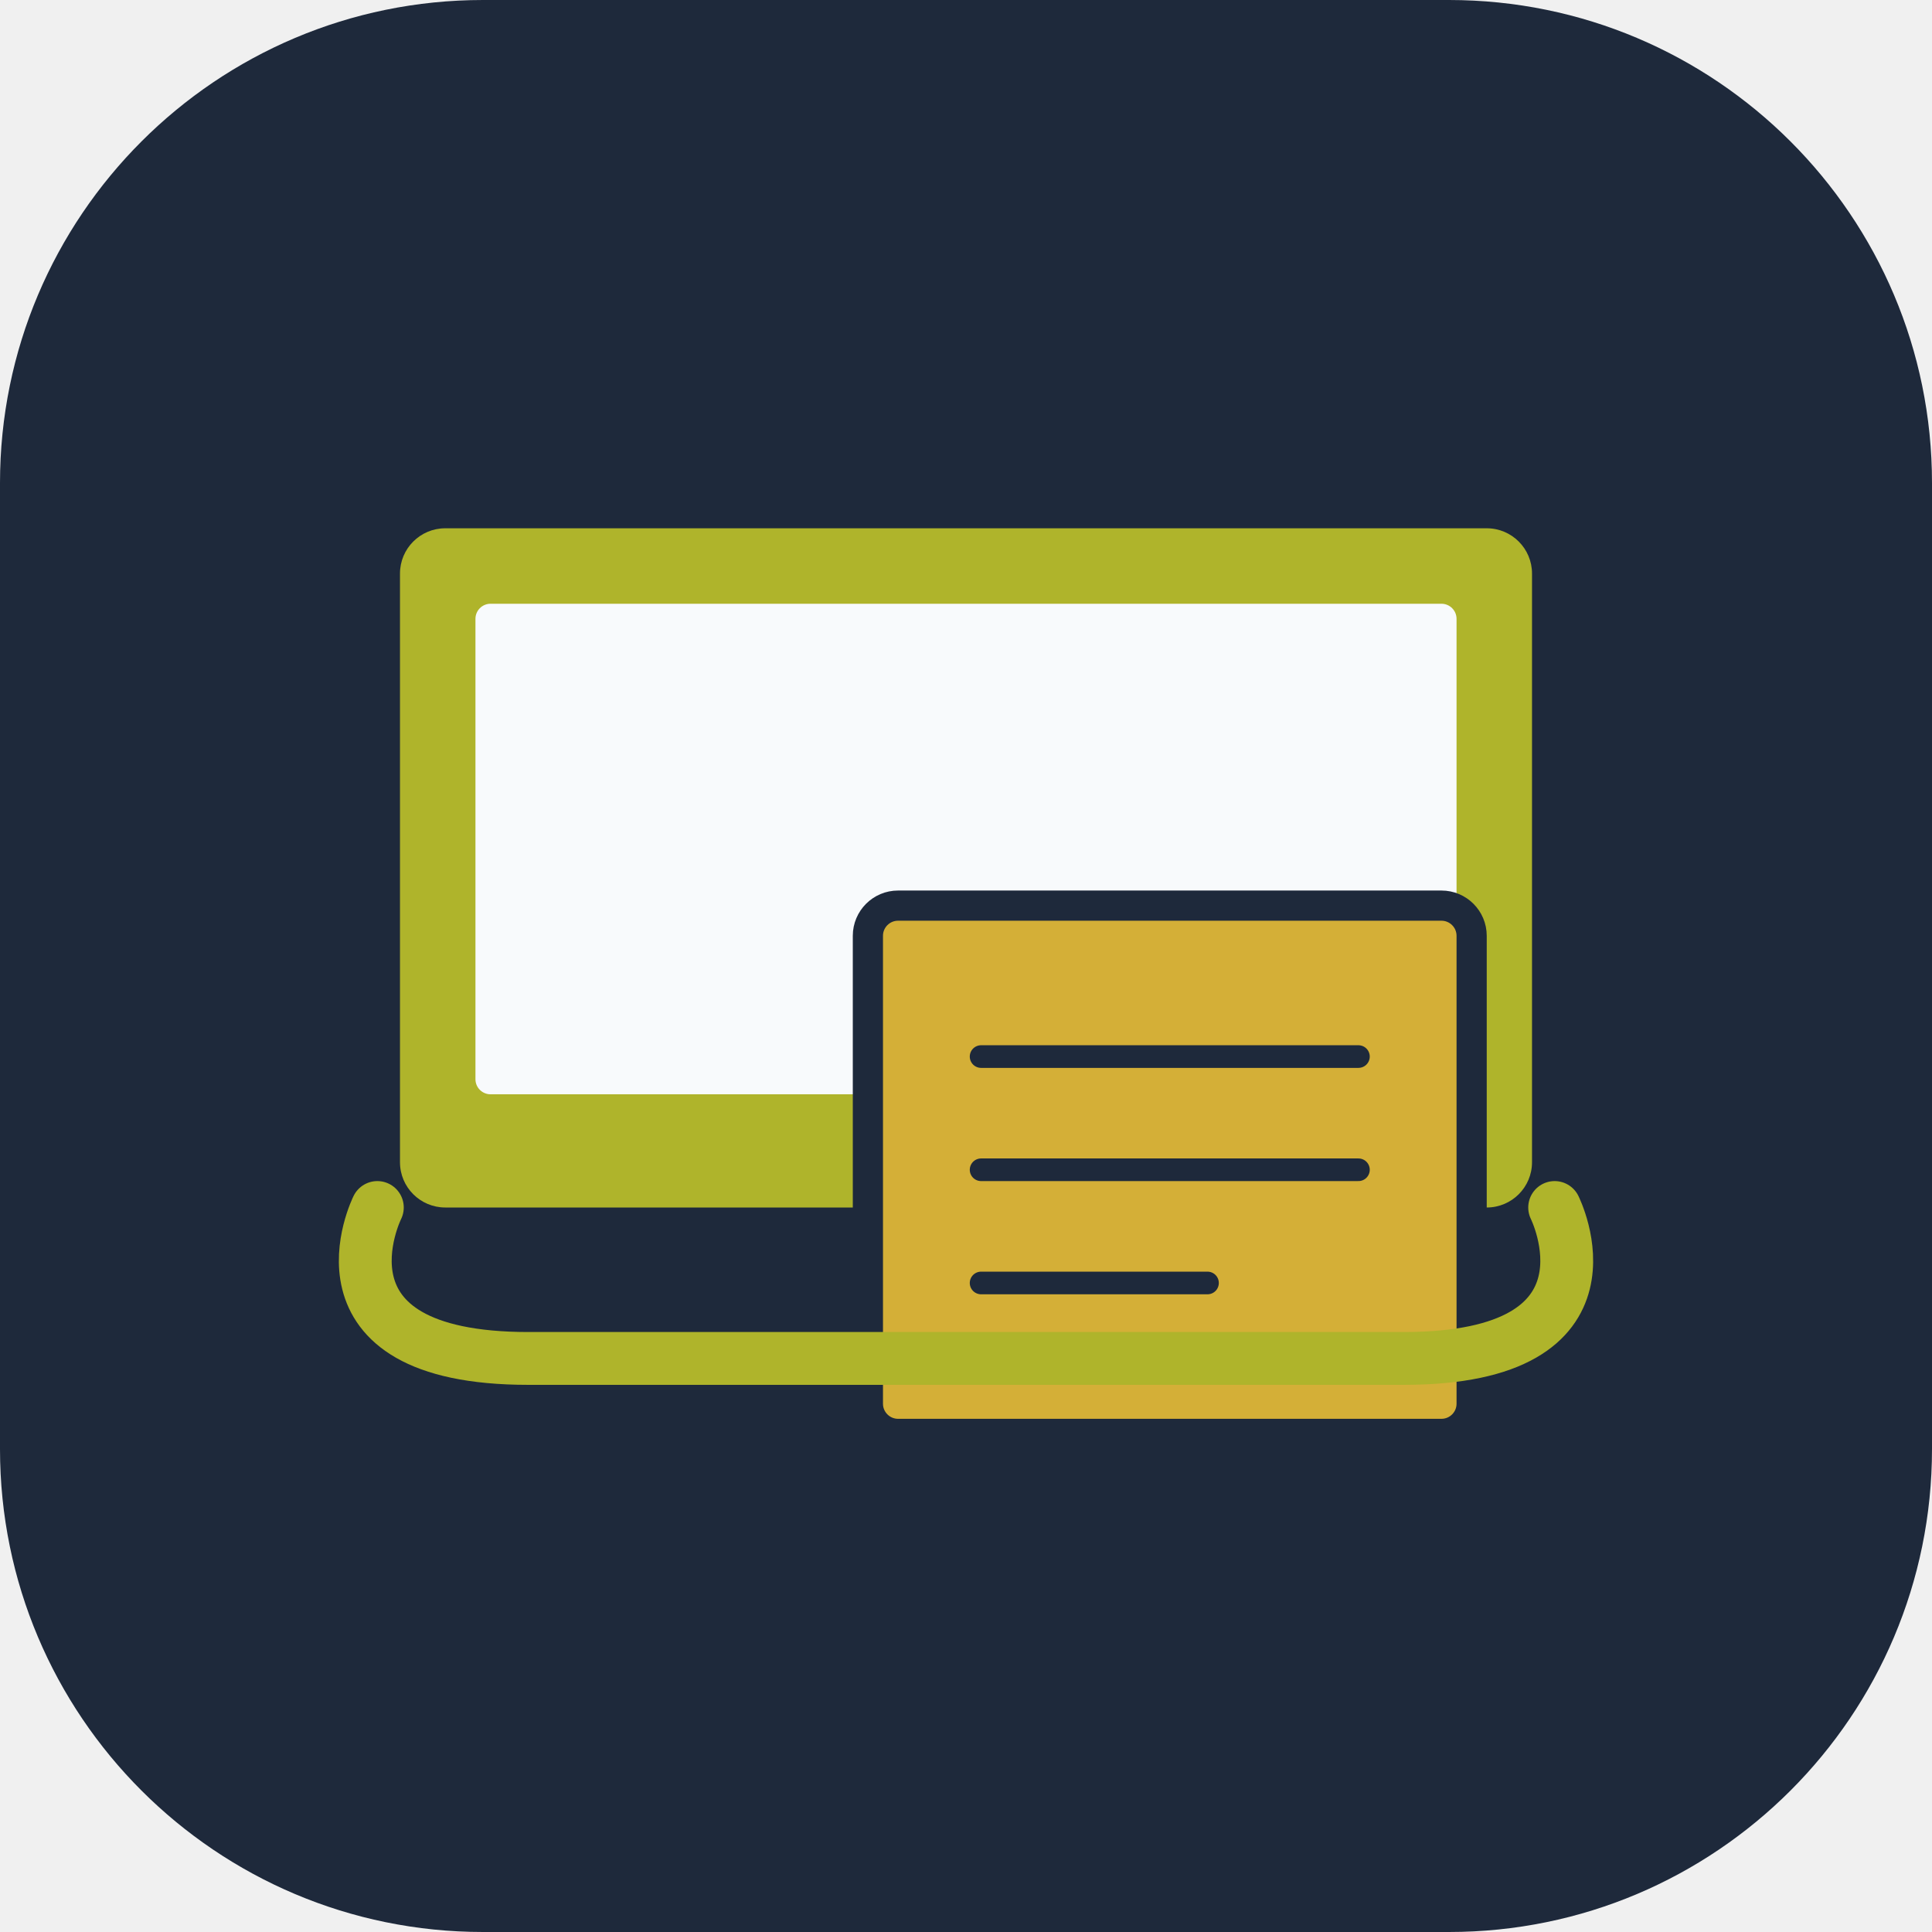
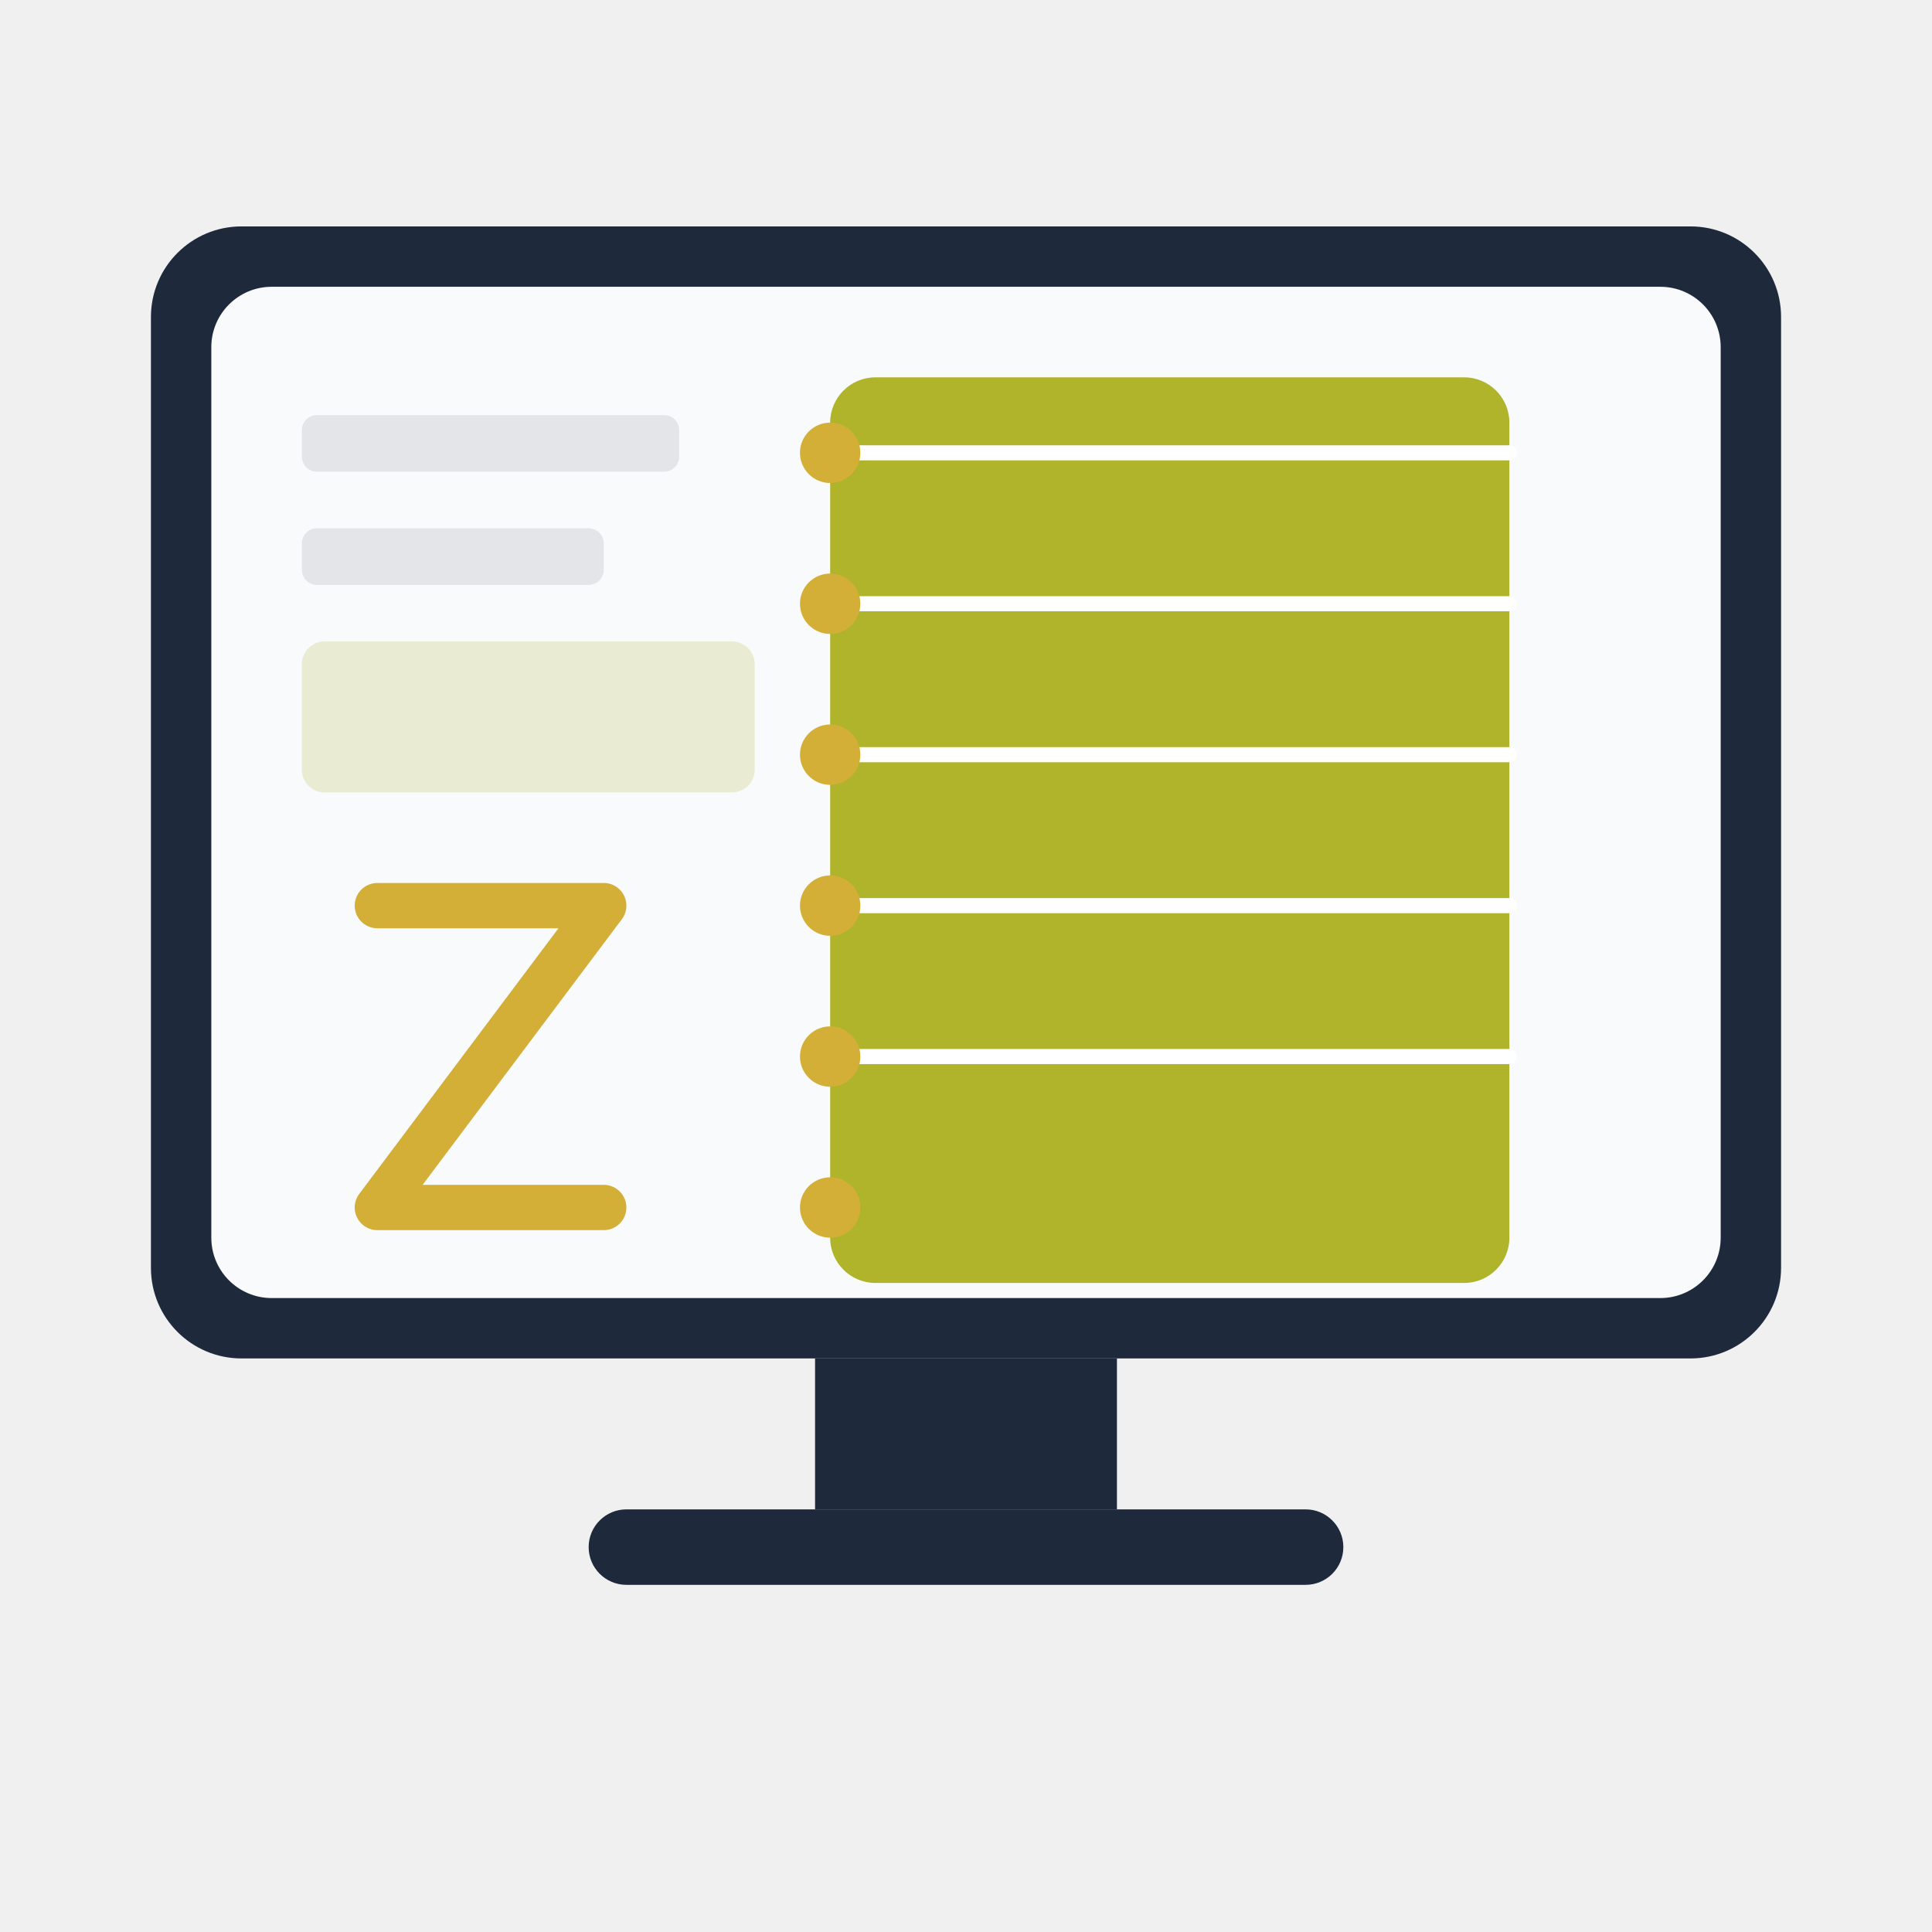
<svg xmlns="http://www.w3.org/2000/svg" width="512" height="512" viewBox="0 0 512 512" fill="none">
-   <rect width="512" height="512" rx="128" fill="#1E293B" />
-   <rect x="106" y="140" width="300" height="180" rx="12" fill="#AFB42B" />
-   <rect x="126" y="160" width="260" height="130" rx="4" fill="#F8FAFC" />
-   <rect x="230" y="240" width="160" height="140" rx="8" fill="#D4AF37" stroke="#1E293B" stroke-width="8" />
-   <path d="M260 280H360" stroke="#1E293B" stroke-width="6" stroke-linecap="round" />
-   <path d="M260 310H360" stroke="#1E293B" stroke-width="6" stroke-linecap="round" />
-   <path d="M260 340H320" stroke="#1E293B" stroke-width="6" stroke-linecap="round" />
-   <path d="M100 320C100 320 80 360 140 360H372C432 360 412 320 412 320" stroke="#AFB42B" stroke-width="14" stroke-linecap="round" />
+   <rect x="40" y="60" width="432" height="300" rx="24" fill="#1E293B" />
+   <rect x="56" y="76" width="400" height="268" rx="16" fill="#F8FAFC" />
+   <rect x="216" y="360" width="80" height="40" fill="#1E293B" />
+   <rect x="156" y="400" width="200" height="20" rx="10" fill="#1E293B" />
+   <rect x="220" y="100" width="180" height="240" rx="12" fill="#AFB42B" />
+   <path d="M220 120H400M220 160H400M220 200H400M220 240H400M220 280H400" stroke="#FFFFFF" stroke-width="4" stroke-linecap="round" />
+   <circle cx="220" cy="120" r="8" fill="#D4AF37" />
+   <circle cx="220" cy="160" r="8" fill="#D4AF37" />
+   <circle cx="220" cy="200" r="8" fill="#D4AF37" />
+   <circle cx="220" cy="240" r="8" fill="#D4AF37" />
+   <circle cx="220" cy="280" r="8" fill="#D4AF37" />
+   <circle cx="220" cy="320" r="8" fill="#D4AF37" />
+   <rect x="80" y="110" width="100" height="15" rx="4" fill="#1E293B" opacity="0.1" />
+   <rect x="80" y="140" width="80" height="15" rx="4" fill="#1E293B" opacity="0.1" />
+   <rect x="80" y="170" width="120" height="40" rx="6" fill="#AFB42B" opacity="0.2" />
+   <path d="M100 240H160L100 320H160" stroke="#D4AF37" stroke-width="12" stroke-linecap="round" stroke-linejoin="round" />
</svg>
